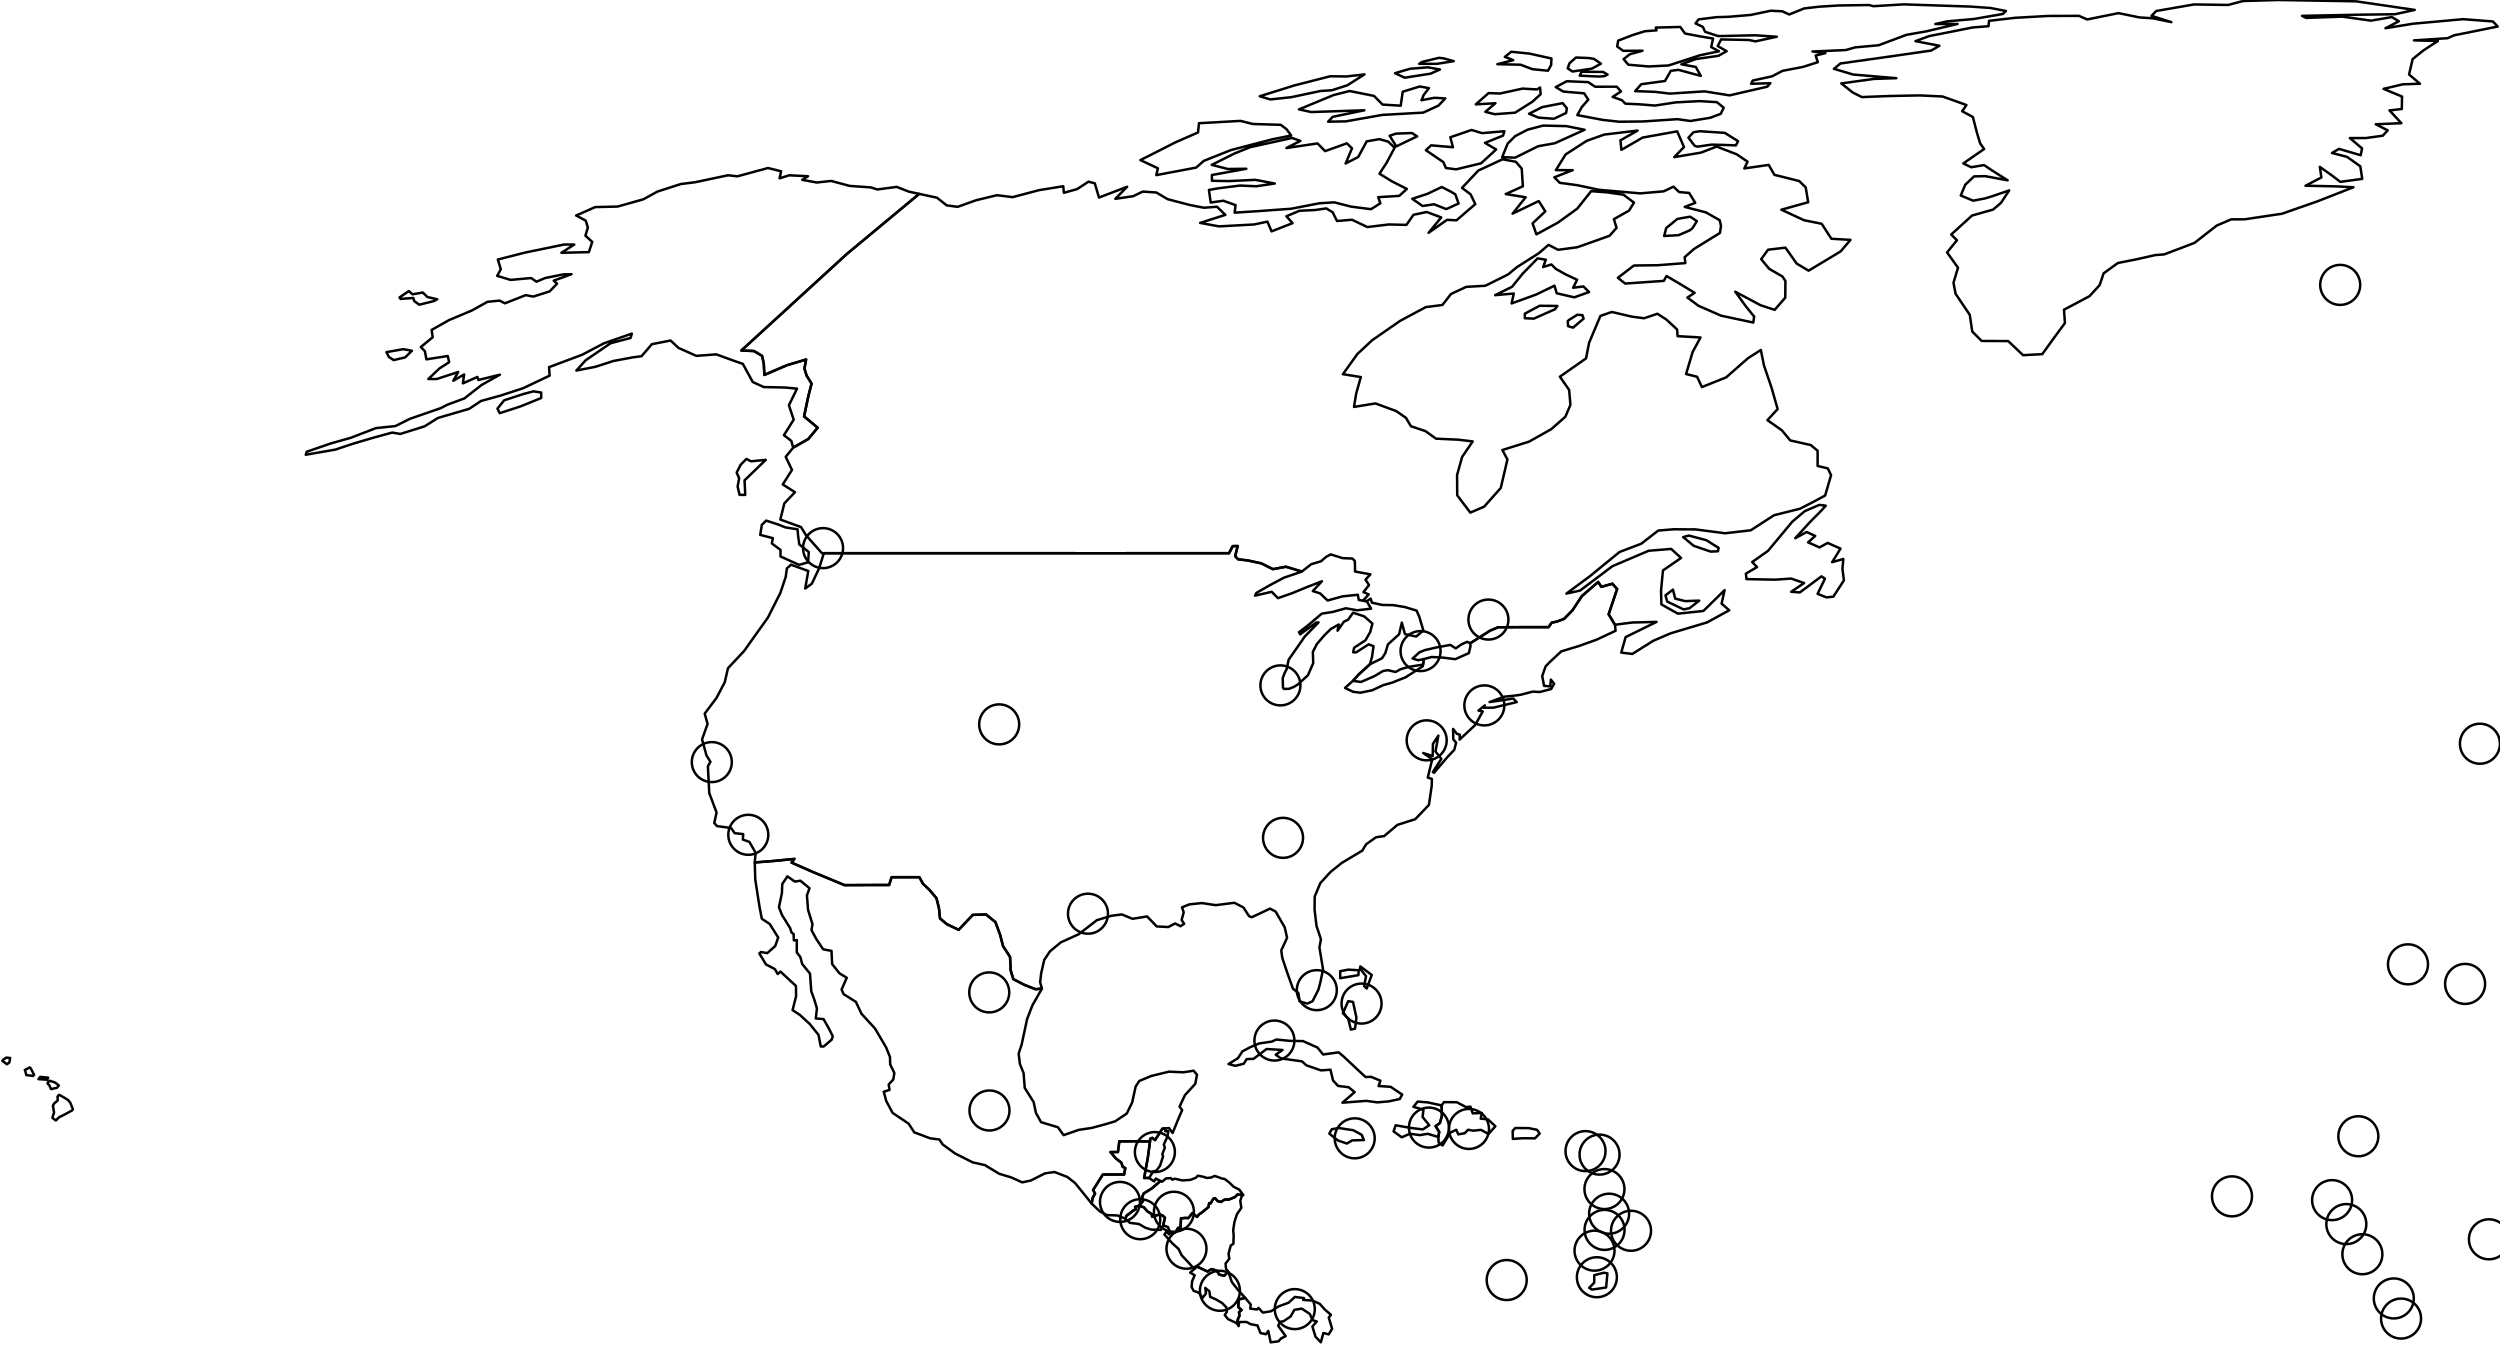
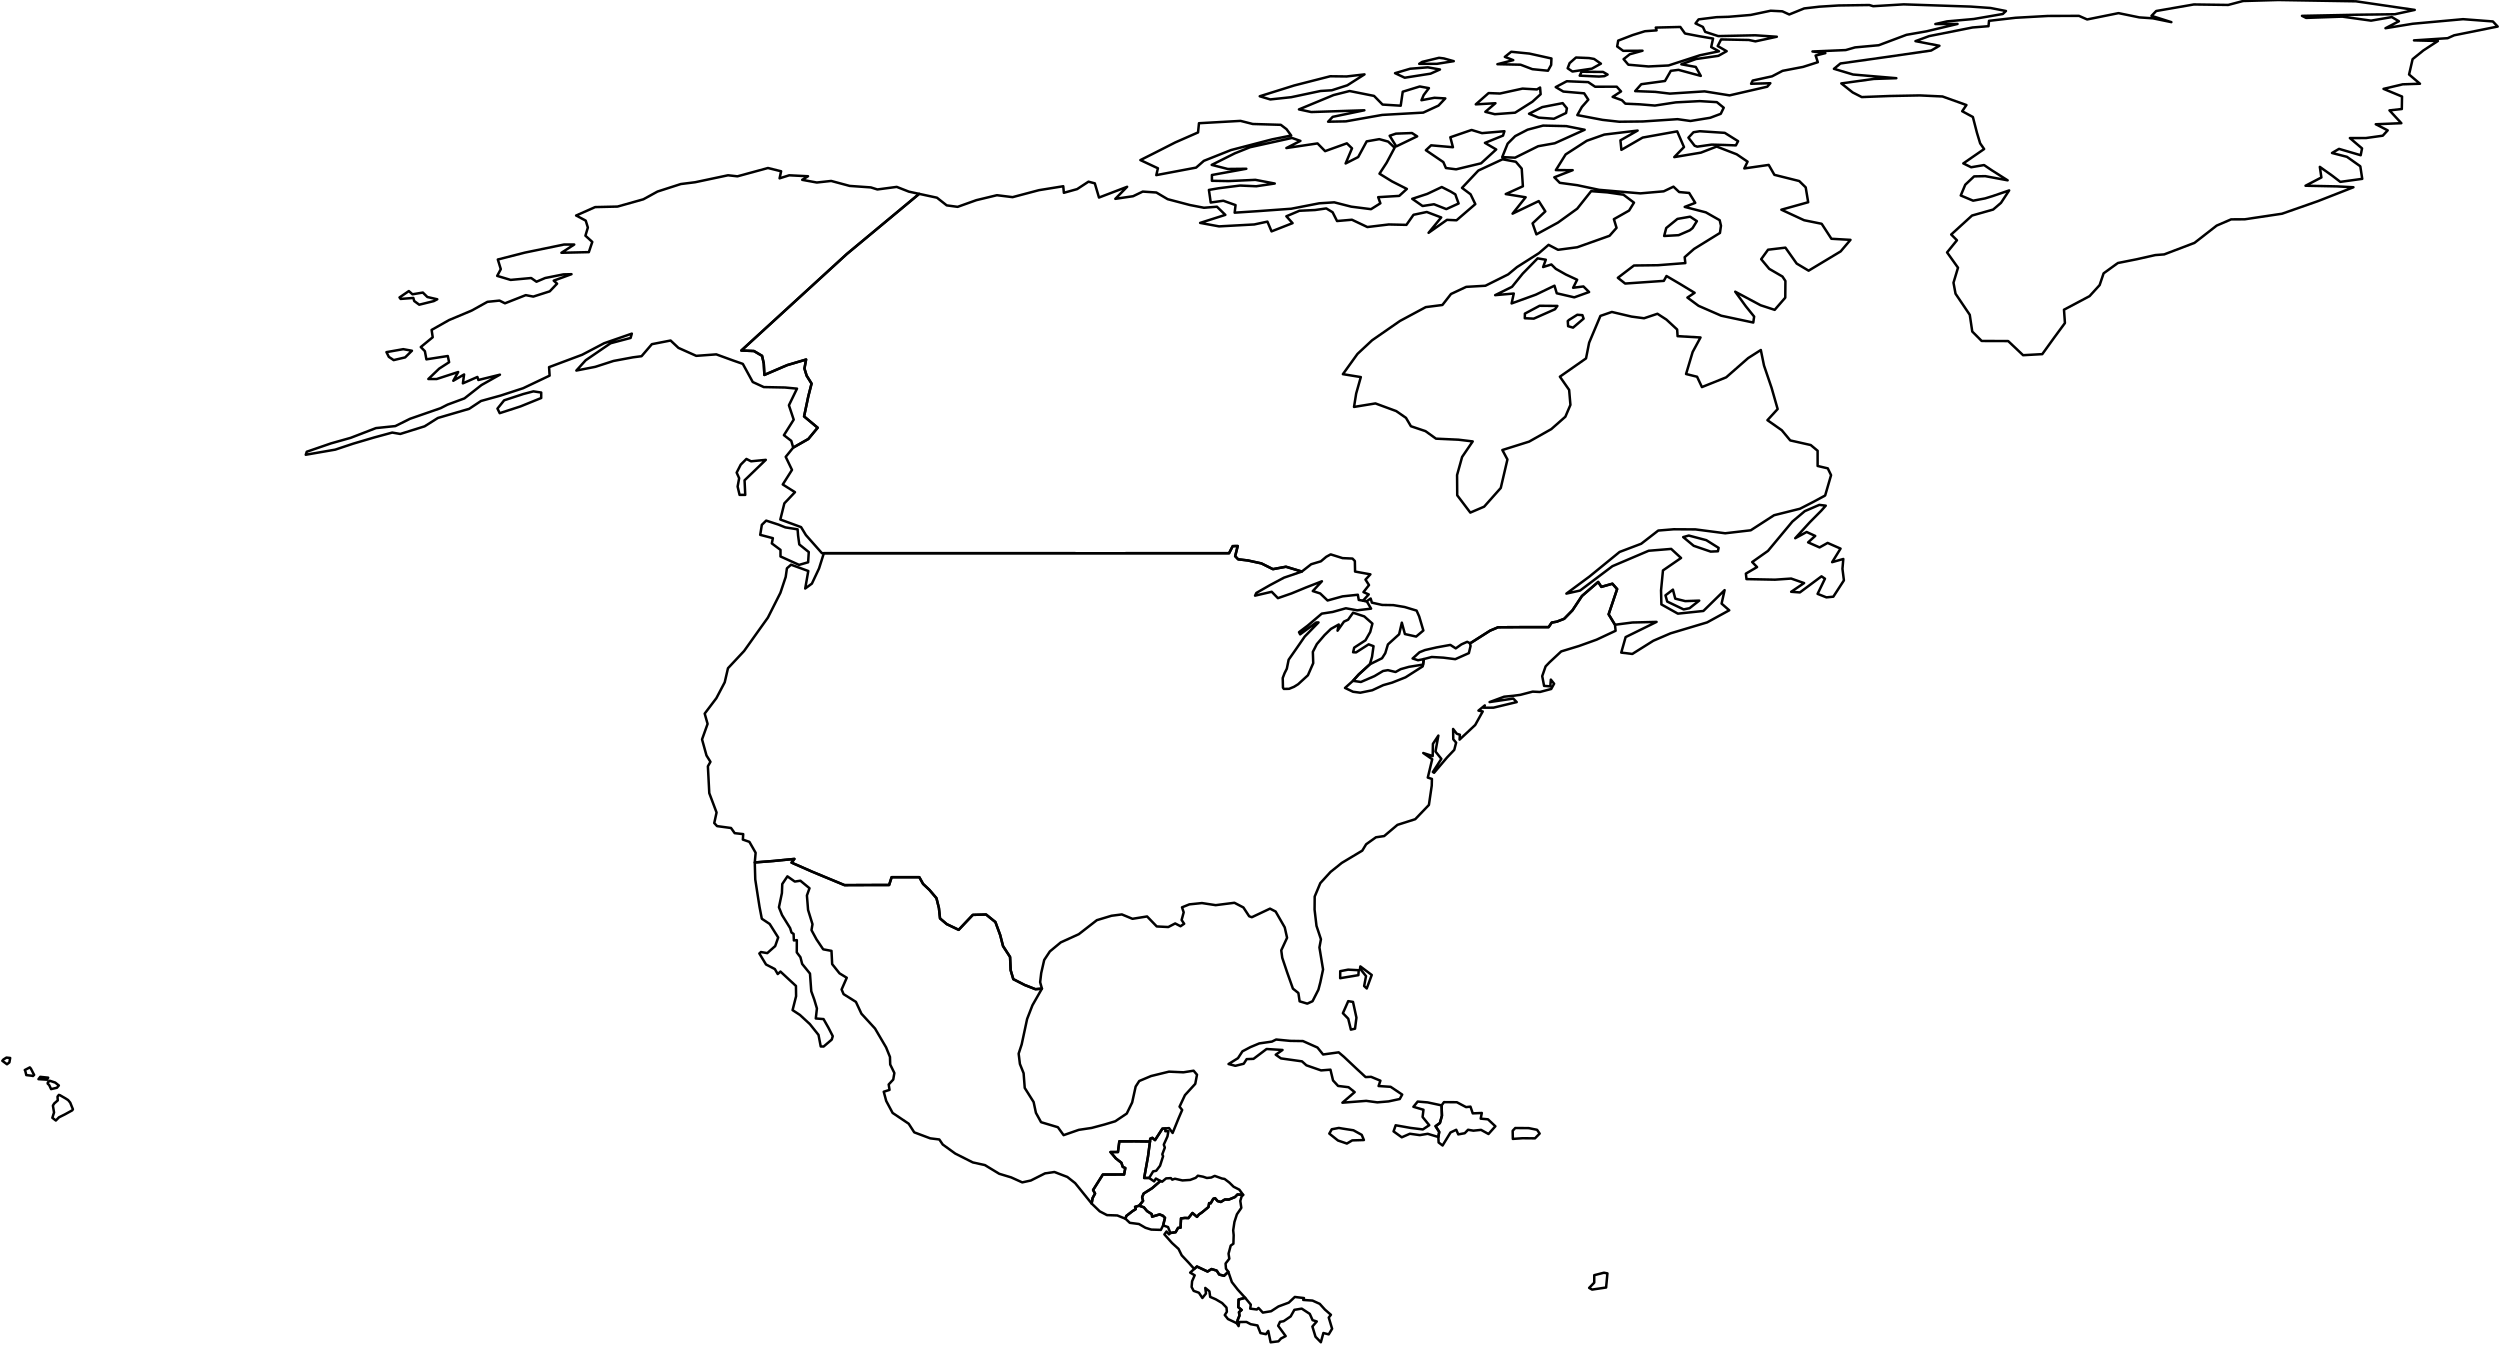
<svg xmlns="http://www.w3.org/2000/svg" enable_background="new 0 0 1000 538" height="538px" pretty_print="False" style="stroke-linejoin: round; stroke:#000; fill: none;" version="1.1" viewBox="0 0 1000 538" width="1000px">
  <defs>
    <style type="text/css">path { fill-rule: evenodd; }</style>
  </defs>
  <g class="" id="states">
    <path d="M542.009,411.473L542.575,407.07L541.202,400.77L539.287,400.464L537.159,405.282L539.292,407.479L540.355,411.85L542.009,411.473Z M543.354,390.063L543.493,388.089L539.248,387.861L536.092,388.468L536.07,391.278L543.354,390.063Z M548.693,389.987L544.143,386.57L544.005,387.442L546.409,390.443L545.658,394.412L546.7,395.385L548.693,389.987Z " data-name="bs" />
    <path d="M459.644,471.18L461.259,468.553L462.483,468.312L464.019,466.299L465.244,462.466L464.914,461.741L465.939,459.027L465.506,457.854L466.985,454.573L467.356,452.51L466.11,452.475L466.227,451.362L464.96,451.462L462.014,456.04L460.929,455.143L460.085,455.492L459.996,456.608L459.198,462.622L457.666,471.183L459.644,471.18Z " data-name="bz" />
    <path d="M670.1,239.456L669.169,235.852L666.191,238.141L666.883,240.622L673.459,243.765L675.819,243.283L679.685,240.248L674.103,240.45L670.1,239.456Z M687.168,220.509L687.447,219.152L682.523,216.066L675.514,214.218L673.281,214.838L677.483,218.323L684.275,220.641L687.168,220.509Z M323.252,224.916L323.508,220.824L319.716,217.772L319.237,214.271L319.039,211.733L314.139,210.955L311.383,209.841L306.472,208.242L304.731,209.94L304.089,213.94L309.145,215.266L308.735,217.368L312.198,219.955L312.194,222.582L319.629,225.948L323.252,224.916Z M723.97,208.855L728.54,204.246L730.298,202.267L727.737,201.947L721.911,204.462L716.958,208.626L707.194,220.357L700.883,224.818L702.821,226.832L698.354,229.444L698.593,231.642L709.995,231.868L716.473,231.425L721.635,233.228L716.473,236.715L719.943,236.972L728.596,230.537L729.981,231.48L727.039,237.55L730.57,238.95L733.332,238.674L737.565,232.145L736.982,227.532L737.321,223.598L732.856,224.866L736.212,219.443L731.052,217.171L727.826,218.971L723.254,216.947L726.083,214.375L722.668,212.798L718.093,215.286L723.97,208.855Z M298.565,183.582L296.28,185.876L294.664,189.044L295.663,191.294L295.046,194.625L295.827,197.943L298.098,197.957L297.823,192.128L306.318,183.941L300.42,184.517L298.565,183.582Z M633.444,127.457L632.96,126.057L630.91,125.907L627.639,127.957L627.106,128.429L627.246,130.474L629.222,131.057L633.444,127.457Z M622.007,123.692L622.948,122.374L615.846,122.309L609.955,125.449L609.92,127.296L613.519,127.453L622.007,123.692Z M618.319,103.889L615.044,103.349L609.086,109.445L604.817,114.724L598.067,118.06L605.506,117.411L604.645,121.371L614.325,117.868L621.788,114.28L622.707,117.314L629.712,118.939L635.635,116.812L633.371,114.579L629.251,115.103L630.856,111.907L626.367,109.821L622.317,107.531L620.548,105.786L617.25,106.812L618.319,103.889Z M671.448,94.066L675.899,92.138L677.026,91.241L678.747,88.46L676.066,86.67L670.974,87.566L666.493,91.201L665.661,94.394L671.448,94.066Z M583.444,81.397L582.553,78.957L582.14,77.749L580.234,76.607L576.706,74.813L570.902,77.558L564.898,79.53L569.03,82.402L573.599,81.702L578.525,83.644L583.444,81.397Z M610.252,78.909L602.304,77.622L609.154,74.512L608.687,67.446L606.334,64.707L601.025,63.715L591.342,68.217L584.806,75.153L588.228,77.713L590.123,81.644L582.611,88.114L578.793,87.94L571.435,93.122L576.482,86.979L570.712,84.791L565.401,85.917L562.571,89.943L555.499,89.787L546.945,90.819L540.776,87.895L534.819,88.411L533.049,84.903L530.513,83.369L526.009,84.011L519.78,84.307L514.547,86.512L517.023,89.257L508.622,92.547L506.967,88.65L501.698,89.785L487.631,90.551L480.058,89.159L490.133,85.949L486.78,82.689L481.584,83.102L475.987,82.014L467.065,79.672L462.538,77.001L457.095,76.635L453.235,78.488L446.135,79.533L450.846,74.719L439.599,79.017L437.92,73.339L435.393,72.668L430.86,75.639L425.55,77.119L425.302,74.496L415.569,76.072L405.037,78.86L398.773,78.083L390.52,80.072L383.057,82.74L378.681,82.15L374.783,79.078L367.67,77.546L367.67,77.546L338.701,101.619L296.537,140.208L301.58,140.413L304.827,142.334L305.506,145.381L305.755,149.97L314.832,146.066L322.44,143.81L321.776,147.415L322.66,150.278L324.625,153.439L323.332,158.488L321.631,166.563L327.061,171.089L323.337,175.59L317.286,179.041L317.286,179.042L314.285,182.737L316.795,187.962L313.106,193.787L317.985,196.874L313.743,201.337L312.13,207.803L320.427,210.84L322.35,214.016L328.768,221.268L329.541,221.286L346.17,221.286L363.553,221.286L369.309,221.286L387.157,221.286L404.43,221.286L421.996,221.286L439.572,221.287L459.47,221.286L479.505,221.281L491.621,221.286L493.089,218.445L495.084,218.409L494.065,222.471L495.263,223.725L499.136,224.18L504.557,225.361L509.163,227.66L514.386,226.695L520.729,228.624L520.729,228.624L524.478,225.691L528.355,224.527L530.5,222.72L532.272,221.755L537.03,223.248L540.99,223.426L541.942,224.417L542.027,228.621L548.155,229.737L546.198,231.847L547.601,234.025L545.391,236.844L547.489,237.775L545.201,240.265L545.192,240.275L546.693,240.503L548.268,239.414L548.751,241.055L552.84,241.974L557.341,242.052L561.869,242.808L566.635,244.241L567.667,246.559L569.342,252.2L566.459,254.629L561.962,253.618L560.732,249.069L559.654,253.702L555.167,257.777L554.115,261.253L552.816,263.298L547.942,265.722L547.942,265.722L543.516,269.756L541.186,272.329L544.362,272.793L549.779,270.45L553.223,268.397L555.16,268.063L558.228,268.801L560.277,267.66L563.594,266.733L569.228,265.832L569.228,265.832L569.228,265.832L569.515,263.629L569.194,263.714L567.199,264.093L565.042,263.398L567.81,260.893L569.985,260.027L574.657,258.96L580.139,257.962L582.304,259.348L584.586,257.742L586.877,256.726L587.96,257.264L587.987,257.378L596.038,252.26L599.245,250.907L608.385,250.856L619.452,250.85L620.687,249.032L622.736,248.662L625.677,247.52L628.963,244.158L632.783,238.396L639.265,232.796L640.551,234.747L644.958,233.486L646.854,235.627L643.451,245.727L645.99,249.898L652.948,249L662.62,248.759L650.25,254.84L648.499,261.044L652.927,261.581L661.33,256.304L668.225,253.335L682.855,248.957L691.691,244.119L688.635,241.437L689.842,236.06L681.351,244.389L671.148,245.46L664.557,241.764L664.417,236.171L665.186,228.173L672.417,223.193L668.481,219.564L659.472,220.302L644.967,226.473L632.03,236.223L626.557,237.442L635.813,230.591L647.838,220.78L656.485,217.504L663.306,212.218L669.506,211.709L678.196,211.762L690.074,213.31L700.3,212.117L709.622,206.093L719.997,203.496L724.982,200.938L730.06,198.203L732.429,190.063L731.108,187.343L727.047,186.386L727.042,180.305L724.302,178.019L716.098,176.169L712.709,172.089L706.977,168.074L711.058,163.617L708.639,155.148L705.602,146.214L704.328,140.006L699.261,143.233L690.474,150.935L680.775,154.832L678.828,150.698L674.425,149.604L677.058,140.798L680.201,134.989L671.033,134.467L670.859,131.797L666.554,127.824L662.972,125.51L657.623,127.304L652.62,126.639L644.745,124.783L640.171,126.358L635.652,137.084L634.411,143.359L623.961,150.674L627.653,155.957L628.169,161.952L626.146,166.69L620.519,171.647L611.635,176.653L600.942,180.009L602.973,183.787L600.307,195.188L593.666,202.663L588.126,205.039L582.887,198.121L582.83,190.015L584.846,182.775L589.081,176.568L583.381,175.877L574.393,175.465L570.193,172.457L564.368,170.495L562.387,167.134L558.493,164.437L550.169,161.372L541.607,162.77L542.471,157.411L544.327,150.831L537.16,149.664L542.986,141.569L548.843,136.111L560.004,128.373L570.308,122.846L576.958,121.996L580.403,117.594L586.49,114.745L594.161,114.299L603.264,109.761L606.789,106.843L615.59,101.248L619.425,97.938L623.217,99.92L630.9,98.904L643.818,94.315L646.621,91.142L645.555,87.67L651.627,84.231L653.594,81.05L649.385,77.887L642.942,76.953L636.457,76.467L630.892,83.468L623.186,89.036L614.563,93.74L613.032,89.348L618.127,84.557L615.499,80.432L605.032,85.459L610.252,78.909Z M520.161,56.357L516.806,55.184L500.032,58.89L493.935,61.329L484.683,65.955L491.113,67.592L498.52,67.505L484.767,70.001L484.766,72.312L491.415,72.438L502.164,71.938L509.897,73.408L502.505,74.505L496.03,74.221L487.479,75.299L483.565,75.973L484.292,81.01L489.335,80.296L494.217,82.039L493.864,85.069L503.165,84.46L516.476,83.497L527.684,81.323L533.702,80.935L540.482,82.663L548.405,83.671L552.152,81.321L551.277,78.868L559.689,78.356L562.74,75.567L556.842,72.581L551.796,69.477L554.654,65.089L557.849,59.094L555.261,56.633L551.718,55.661L546.669,56.551L543.274,62.821L538.251,65.383L540.802,59.334L538.742,57.332L530.047,60.454L527.006,57.367L514.561,59.215L520.161,56.357Z M566.858,54.545L564.801,53.214L558.372,53.456L555.872,54.303L558.515,58.559L566.858,54.545Z M695.23,56.471L689.91,53.142L679.933,52.492L677.387,52.893L675.373,55.071L677.849,58.297L678.902,58.668L684.639,57.847L689.543,57.976L694.347,58.154L695.23,56.471Z M648.177,56.138L655.046,52.226L641.723,53.831L634.719,56.308L626.253,61.777L622.35,68.044L629.067,68.072L621.731,70.922L623.903,73.128L630.92,74.078L639.649,75.931L656.145,77.348L665.482,76.532L669.392,74.666L671.664,76.819L675.666,77.181L678.097,81.141L673.89,82.761L682.347,84.946L687.869,88.078L688.387,90.299L687.978,93.179L677.627,99.569L673.872,102.865L674.137,105.234L663.188,106.084L653.582,106.202L647.148,111.118L650.054,113.422L665.525,112.35L666.599,110.407L672.142,113.661L677.844,117.123L674.968,119.03L679.422,122.332L688.495,126.286L701.308,129.015L701.657,126.628L698.331,122.514L694.096,116.68L704.238,122.099L709.873,123.941L714.107,119.063L714.161,112.393L712.981,110.613L707.694,107.539L704.474,103.674L707.217,99.885L714.168,99.059L718.671,105.425L723.442,108.271L736.261,100.561L740.184,95.943L732.565,95.508L728.671,89.516L721.643,88.092L712.548,83.881L723.272,80.896L722.279,74.949L719.682,72.409L709.757,69.933L707.485,65.966L697.728,67.37L699.022,64.663L694.681,61.724L686.67,58.623L680.371,61.057L669.713,62.843L673.592,58.825L670.878,52.545L657.061,55.028L648.555,59.941L648.177,56.138Z M588.637,51.985L580.13,54.908L581.175,58.89L572.445,58.132L570.358,60.089L577.34,64.842L578.367,67.211L582.448,67.731L592.424,65.327L598.47,59.783L593.984,57.153L601.197,54.242L601.77,52.49L592.791,53.254L588.637,51.985Z M615.269,58.486L621.908,57.301L633.861,51.907L626.532,50.445L617.222,50.235L611.037,51.873L606.08,54.439L603.057,57.459L600.884,62.843L606.03,63.073L615.269,58.486Z M478.445,67.042L481.546,64.336L492.385,60.028L508.85,55.74L516.474,54.211L514.611,51.671L512.33,49.93L501.101,49.597L496.214,48.355L479.589,49.289L479.218,52.973L470.133,56.958L461.351,61.425L456.156,64.035L463.166,67.313L462.52,70.048L478.445,67.042Z M626.428,45.193L626.757,43.319L625.074,41.253L616.904,42.839L611.619,45.504L615.458,47.055L621.582,47.499L626.428,45.193Z M616.028,35.016L614.79,35.772L608.998,35.44L599.978,37.411L595.441,37.229L590.315,41.744L598.172,41.291L594.138,44.734L597.929,45.683L606.041,45.074L612.963,40.689L616.252,37.694L616.028,35.016Z M569.48,38.013L571.563,35.255L567.906,34.59L561.092,36.689L560.284,42.277L553.026,41.83L549.616,38.364L539.823,36.406L533.426,38.028L519.592,43.758L524.497,44.817L545.746,44.112L533.08,46.737L531.249,48.682L538.333,48.546L552.904,45.965L569.301,45.043L575.388,42.24L578.117,39.366L573.776,39.113L568.589,40.091L569.48,38.013Z M635.29,32.853L626.719,32.492L622.295,34.837L625.323,36.623L633.66,37.33L635.319,39.873L632.75,42.786L630.933,46.038L641.063,47.957L647.694,48.694L657.133,48.588L671.013,47.668L676.178,48.394L684.08,47.112L688.298,45.531L689.489,43.081L686.743,40.861L679.886,40.449L670.319,40.948L661.959,42.223L655.92,41.73L650.152,41.471L648.761,40.077L645.056,38.756L648.413,36.575L646.695,34.68L638.038,34.692L635.29,32.853Z M545.797,29.757L538.643,30.584L532.104,30.505L517.697,34.186L503.898,38.508L503.898,38.508L508.109,39.772L516.487,38.877L528.217,36.392L532.734,36.11L538.934,34.115L545.797,29.757Z M641.757,30.462L643.029,29.819L641.226,28.779L632.633,28.697L631.889,30.264L639.59,30.623L641.757,30.462Z M572.222,29.467L575.981,27.797L571.143,26.929L564.063,27.494L558.026,29.27L561.889,31.087L572.222,29.467Z M581.499,24.466L577.545,23.368L575.626,23.122L568.891,24.747L567.687,25.526L574.779,25.532L581.499,24.466Z M636.752,27.461L640.359,25.469L637.628,23.577L635.606,23.22L630.388,23.004L627.841,25.252L627.068,27.317L628.973,28.608L636.752,27.461Z M620.459,25.983L620.575,23.39L611.757,21.431L604.483,20.707L601.939,22.754L605.291,24.056L598.971,25.678L608.223,25.881L612.945,27.671L619.187,28.291L620.459,25.983Z M684.48,18.821L685.218,15.425L679.6,14.47L674.001,13.4L672.13,10.782L662.321,11.029L662.627,12.147L657.972,12.491L653.115,14.004L647.277,16.25L646.868,18.586L649.259,20.332L657.003,20.292L651.914,21.707L649.442,23.657L651.332,25.881L659.379,26.585L667.419,26.189L679.968,22.105L687.578,20.52L684.48,18.821Z M778.023,2.295L769.752,2.02L761.499,1.747L749.279,2.479L747.712,2.011L735.429,2.19L727.76,2.67L721.674,3.372L715.698,5.792L712.933,4.527L708.284,4.293L700.286,5.976L691.463,6.719L686.576,6.869L679.428,7.755L678.211,9.364L681.153,10.77L682.078,12.745L687.283,14.435L702.093,14.115L710.723,14.695L702.166,16.545L699.519,15.992L688.44,15.773L687.088,18.424L690.658,20.475L687.365,22.332L678.391,23.616L672.543,25.724L678.31,26.78L680.317,30.356L671.389,27.942L668.325,28.333L665.992,32.395L656.51,33.685L654.075,36.443L662.097,36.746L667.948,37.447L681.829,36.549L691.827,38.15L706.9,34.683L708.131,33.285L700.444,33.506L701.095,32.217L708.83,30.526L713.035,28.333L721.222,26.764L727.126,24.882L726.255,22.213L730.131,21.259L724.995,20.593L738.3,20.027L742.028,18.956L751.495,18.092L762.585,13.931L770.622,12.526L783.007,9.585L774.145,9.61L778.825,8.548L789.486,7.599L801.113,5.602L802.379,4.399L796.221,3.196L788.253,2.635L778.023,2.295Z " data-name="ca" />
    <path d="M491.326,508.716L489.622,510.323L487.689,509.818L486.691,508.257L484.621,507.624L483.02,508.613L478.771,506.604L477.698,507.58L476.068,509.046L477.877,510.115L476.834,512.504L476.646,514.813L477.461,516.342L479.558,517.091L480.955,519.196L482.395,517.383L482.103,515.178L483.768,516.533L484.072,518.752L486.312,519.724L488.851,521.215L490.6,523.031L490.75,524.707L489.911,526.024L491.183,527.616L494.721,529.299L495.149,527.794L495.786,526.256L495.598,524.883L496.645,523.985L495.318,522.857L495.451,519.804L498.071,519.127L495.131,515.889L492.743,512.837L491.326,508.716Z " data-name="cr" />
    <path d="M526.987,419.016L521.176,416.432L516.045,416.347L510.466,415.806L508.767,416.639L503.713,417.365L500.168,418.843L496.978,420.53L495.192,423.266L491.422,425.609L494.134,426.327L497.489,425.498L498.671,423.648L501.401,423.542L506.63,419.601L513.004,419.99L510.299,421.885L512.396,423.364L520.793,424.539L522.563,426.13L528.432,428.163L532.177,427.868L533.219,432.186L535.232,434.375L539.411,434.882L541.864,436.851L536.968,441.082L546.476,440.343L550.944,440.943L555.416,440.566L559.899,439.604L560.874,437.827L556.248,434.724L551.438,434.412L552.159,432.277L548.418,430.73L546.244,430.835L542.557,427.415L537.569,422.718L535.469,420.936L529.241,421.793L526.987,419.016Z " data-name="cu" />
    <path d="M575.339,454.813L575.452,456.993L577.031,458.199L580.2,453.005L582.493,451.916L583.311,453.756L585.892,453.289L587.221,451.906L589.356,452.267L592.416,451.949L595.392,453.598L598.148,450.511L595.184,447.728L592.279,447.454L592.72,445.194L589.1,445.345L588.181,442.655L586.426,442.846L582.729,440.894L577.595,440.858L576.634,442.151L576.775,446.281L575.966,449.197L574.225,450.475L575.687,452.752L575.339,454.813Z " data-name="do" />
    <path d="M911.319,0L897.234,0.403L891.281,1.975L877.553,1.782L862.485,4.402L860.61,6.341L868.541,8.853L861.151,7.328L855.751,6.963L847.405,5.252L834.857,7.783L831.582,6.342L819.218,6.383L806.245,7.107L795.607,8.336L795.399,10.475L789.011,10.992L771.669,14.437L766.189,16.457L775.764,18.31L772.468,20.216L754.715,22.778L736.177,25.391L733.576,27.532L741.223,29.81L758.528,31.275L749.522,31.574L736.522,33.362L741.078,36.979L744.704,38.829L755.869,38.401L767.895,38.167L776.997,38.591L786.571,42.017L784.879,44.49L789.148,46.796L790.79,53.155L792.066,57.348L793.646,59.622L785.327,65.361L788.463,66.9L793.623,66.026L796.785,68.155L803.049,72.128L794.109,70.46L789.643,70.551L786.099,73.893L784.302,78.194L789.251,80.273L794.036,79.364L797.112,78.417L803.664,76.169L800.396,81.14L797.267,83.821L788.814,86.216L780.481,93.804L782.773,96.111L778.829,100.961L783.201,107.084L781.395,113.093L782.213,117.481L787.906,125.923L788.904,132.611L792.666,136.389L803.264,136.425L809.237,142.079L816.909,141.655L821.781,134.902L825.97,129.221L825.596,123.885L835.827,118.457L839.855,114.03L841.444,109.331L847.131,105.209L854.894,103.658L862.111,102.032L865.674,101.759L877.809,97.14L886.661,90.243L892.45,87.746L897.884,87.718L912.815,85.488L927.242,80.431L941.364,74.902L934.812,74.557L922.215,74.29L928.554,70.983L927.932,66.748L932.968,70.33L936.119,72.749L944.895,71.539L944.121,66.512L938.773,62.73L932.809,61.192L935.609,59.551L944.279,62.09L944.814,59.359L939.955,55.232L946.397,55.214L953.109,54.276L955.072,52.146L950.311,49.702L960.533,49.272L955.793,44.151L960.725,43.604L960.809,38.616L953.415,35.545L961.091,33.729L967.984,33.493L963.632,29.795L965.045,23.656L969.332,20.186L975.156,16.396L965.603,16.151L979.072,15.273L981.668,14.115L999.07,10.617L997.152,8.578L985.231,7.67L965.115,9.499L954.198,11.29L959.552,8.505L956.74,6.832L948.427,8.258L936.9,6.654L922.449,7.163L920.803,6.34L942.573,5.893L957.965,5.693L965.887,3.962L942.399,0.527L911.319,0Z " data-name="gl" />
    <path d="M459.996,456.608L453.898,456.525L447.729,456.538L447.18,460.808L444.192,460.827L446.337,463.358L448.568,465.11L449.103,466.754L450.12,467.214L449.644,469.798L441.14,469.82L437.234,476.004L438.018,477.421L437.053,479.2L436.653,481.409L439.901,484.539L442.788,486.044L446.918,486.181L450.198,487.504L450.51,486.392L452.975,484.478L454.305,483.639L454.042,482.746L455.643,482.279L457.22,480.353L456.847,478.865L457.469,477.407L460.843,475.284L464.183,472.391L462.348,471.422L461.649,472.553L459.644,471.18L457.666,471.183L459.198,462.622L459.996,456.608Z " data-name="gt" />
    <path d="M497.262,477.943L495.727,475.856L493.436,474.694L491.698,472.994L489.827,471.576L488.794,471.408L485.882,470.356L484.494,471.014L482.742,471.192L481.213,470.677L479.146,470.284L478.275,471.134L476.051,471.973L472.966,472.171L469.964,471.486L468.894,471.863L468.348,471.245L466.441,471.354L464.838,472.687L464.183,472.391L460.843,475.284L457.469,477.407L456.847,478.865L457.22,480.353L455.643,482.279L457.536,482.917L458.816,484.431L460.702,485.647L460.852,486.668L463.852,485.765L465.167,486.306L465.993,487.127L465.25,490.165L467.21,490.825L468.149,493.198L470.244,492.886L471.228,491.153L472.209,491.086L472.406,487.356L473.98,487.177L475.361,487.231L476.984,485.207L478.8,486.74L479.569,485.799L480.877,484.897L483.394,482.808L483.655,481.247L484.286,481.313L485.316,479.5L486.031,479.279L487.048,480.438L488.343,480.781L489.904,479.817L491.581,479.812L493.982,478.821L495.004,477.788L497.262,477.943Z " data-name="hn" />
    <path d="M576.634,442.151L571.052,440.96L567.072,440.625L565.362,442.719L569.39,443.902L569.031,446.799L571.695,450.084L569.142,451.773L564.227,451.164L558.269,450.111L557.425,452.556L560.709,454.919L563.947,453.501L567.917,454.05L571.087,453.524L575.339,454.813L575.687,452.752L574.225,450.475L575.966,449.197L576.775,446.281L576.634,442.151Z " data-name="ht" />
    <path d="M540.897,456.154L545.554,456.012L544.686,453.935L541.38,452.114L537.015,451.434L535.541,451.178L532.708,451.707L531.721,453.44L535.188,456.204L538.752,457.421L540.897,456.154Z " data-name="jm" />
    <path d="M414.19,395.682L409.906,394.012L405.321,391.658L404.264,388.089L404.023,382.775L401.217,378.45L400.07,374.006L398.162,368.821L394.428,365.804L389.125,365.95L383.467,371.931L378.716,369.659L376.006,367.373L375.569,363.215L374.583,359.269L371.766,355.948L369.223,353.56L367.729,350.882L356.652,350.88L355.647,353.996L350.567,353.999L337.815,354.053L324.992,348.731L316.63,345.054L317.752,343.574L309.364,344.395L301.909,344.978L302.104,351.779L303.034,357.816L303.815,362.769L304.722,367.491L307.874,369.587L311.278,374.992L310.087,378.412L306.919,381.246L304.368,380.816L303.742,381.388L306.406,385.795L309.942,387.633L311.09,389.611L312.188,388.634L315.832,392.022L318.379,394.376L318.436,398.491L317.029,404.046L319.97,405.974L323.949,409.643L327.405,413.967L328.291,418.578L329.445,418.615L332.701,415.829L333.107,414.47L331.368,411.083L329.415,407.635L326.316,407.384L326.768,403.381L325.709,399.824L324.507,396.498L323.992,389.434L320.866,385.57L320.172,382.883L318.709,380.952L318.732,376.06L317.554,376.165L317.43,373.562L316.602,373.021L316.05,371.237L312.817,366.023L311.573,362.906L312.764,357.233L312.904,353.609L314.969,350.542L317.915,352.623L320.161,352.294L323.8,355.29L322.765,358.19L323.23,363.976L324.994,369.683L324.596,372.049L326.594,375.736L329.276,379.73L332.596,380.348L332.867,385.643L335.803,389.333L338.698,391.104L336.641,395.797L337.431,397.652L342.362,400.752L344.574,405.485L350.011,411.412L354.437,418.952L355.988,422.78L356.082,425.797L357.745,429.202L357.295,431.824L355.473,433.791L355.809,435.954L353.499,436.694L354.489,440.389L357.046,445.172L363.471,449.477L365.7,452.937L372.099,455.338L375.729,455.791L377.105,457.817L382.123,461.442L389.129,464.969L393.949,466.032L399.685,469.511L404.467,470.954L408.899,472.954L412.331,472.206L418.002,469.352L421.769,468.801L426.935,470.779L430.059,473.243L436.653,481.409L437.053,479.2L438.018,477.421L437.234,476.004L441.14,469.82L449.644,469.798L450.12,467.214L449.103,466.754L448.568,465.11L446.337,463.358L444.192,460.827L447.18,460.808L447.729,456.538L453.898,456.525L459.996,456.608L460.085,455.492L460.929,455.143L462.014,456.04L464.96,451.462L466.227,451.362L467.625,451.236L469.05,453.184L471.456,447.265L472.865,443.987L471.821,442.666L473.984,438.049L478.101,433.541L478.802,429.889L477.44,428.281L473.373,428.924L467.596,428.66L460.416,430.418L455.698,432.404L454.262,434.621L452.866,440.991L450.706,445.415L446.101,448.509L441.776,449.81L436.655,451.173L431.52,451.94L425.445,454.059L423.15,450.886L416.425,448.874L414.371,445.14L413.449,440.813L409.894,435.167L409.443,429.286L407.962,425.588L407.46,421.452L408.675,417.748L410.848,407.584L412.971,402.12L416.773,395.455L414.19,395.682Z " data-name="mx" />
    <path d="M497.262,477.943L495.004,477.788L493.982,478.821L491.581,479.812L489.904,479.817L488.343,480.781L487.048,480.438L486.031,479.279L485.316,479.5L484.286,481.313L483.655,481.247L483.394,482.808L480.877,484.897L479.569,485.799L478.8,486.74L476.984,485.207L475.361,487.231L473.98,487.177L472.406,487.356L472.209,491.086L471.228,491.153L470.244,492.886L468.149,493.198L467.599,493.734L466.601,492.592L465.76,493.765L468.804,497.191L471.416,499.574L472.682,502.131L475.565,505.191L477.698,507.58L478.771,506.604L483.02,508.613L484.621,507.624L486.691,508.257L487.689,509.818L489.622,510.323L491.326,508.716L490.39,507.47L490.223,505.42L491.726,503.48L491.416,501.477L492.286,498.233L493.361,497.488L493.468,494.073L493.273,492.118L493.775,488.775L494.761,485.723L496.529,483.14L496.116,480.364L496.619,478.671L497.262,477.943Z " data-name="ni" />
    <path d="M508.256,536.918L511.382,536.531L512.397,535.407L514.264,534.438L511.269,530.321L512,528.743L513.47,528.478L516.261,526.572L517.749,523.934L520.695,523.451L523.913,525.559L525.036,528.065L526.703,528.585L524.957,530.611L526.204,534.706L528.338,536.894L529.353,533.207L531.483,533.751L532.843,531.497L531.501,527.029L532.366,525.92L529.959,523.824L527.899,521.542L525,520.232L521.294,519.973L521.583,519.227L517.924,518.782L515.522,521.049L511.386,522.579L508.445,524.494L505.132,525.042L503.397,523.179L502.733,523.796L500.088,523.455L500.313,521.848L498.071,519.127L495.451,519.804L495.318,522.857L496.645,523.985L495.598,524.883L495.786,526.256L495.149,527.794L494.721,529.299L495.431,530.446L495.72,528.8L498.586,528.788L500.275,529.676L502.989,530.18L504.192,533.231L506.375,533.677L507.304,532.387L508.256,536.918Z " data-name="pa" />
    <path d="M615.86,453.425L614.813,451.918L611.504,451.25L606.11,451.206L605.067,452.314L605.139,455.56L609.023,455.292L613.989,455.337L615.86,453.425Z " data-name="pr" />
    <path d="M465.25,490.165L465.993,487.127L465.167,486.306L463.852,485.765L460.852,486.668L460.702,485.647L458.816,484.431L457.536,482.917L455.643,482.279L454.042,482.746L454.305,483.639L452.975,484.478L450.51,486.392L450.198,487.504L451.925,489.132L455.574,489.603L458.184,491.111L460.512,491.838L464.352,491.951L465.25,490.165Z " data-name="sv" />
    <path d="M642.438,515.002L642.971,509.351L641.585,509.086L637.704,510.072L637.693,513.068L635.663,515.154L636.832,515.836L642.438,515.002Z " data-name="tt" />
    <path d="M23.584,446.936L25.963,445.751L28.906,444.132L29.16,443.711L28.09,441.054L27.255,440.039L26.237,439.381L24.013,438.1L23.545,437.959L23.001,438.667L23.11,440.158L21.683,441.395L21.16,442.238L21.615,444.999L20.942,447.119L22.333,448.205L23.584,446.936Z M22.773,435.103L23.535,434.192L22.088,433.029L19.922,432.308L19.126,432.958L19.073,433.432L19.684,434.048L20.443,435.645L22.773,435.103Z M19.26,431.062L16.105,430.738L15.394,431.662L18.862,431.882L19.26,431.062Z M13.647,429.96L12.355,427.454L11.924,426.966L9.916,428.012L10.097,428.314L10.518,430.034L12.74,430.3L13.186,430.398L13.647,429.96Z M3.759,424.957L4.064,423.19L2.593,423.029L1.407,423.772L0.93,424.325L2.795,425.707L3.759,424.957Z M495.084,218.409L493.089,218.445L491.621,221.286L479.505,221.281L459.47,221.286L439.572,221.287L421.996,221.286L404.43,221.286L387.157,221.286L369.309,221.286L363.553,221.286L346.17,221.286L329.541,221.286L327.624,227.363L324.757,233.448L322.081,235.407L323.313,228.402L316.419,225.882L314.769,227.33L314.281,230.775L312.167,237.123L307.154,247.052L302.378,253.734L297.648,260.387L291.193,267.291L289.886,272.921L286.553,279.259L281.877,285.441L283.038,289.555L280.818,295.755L282.593,302.183L284.182,304.728L283.155,306.515L283.712,317.26L286.626,325.005L285.703,329.211L286.827,330.445L292.412,331.199L293.875,333.263L297.284,333.646L297.141,335.831L299.758,336.741L302.248,341.108L301.909,344.978L309.364,344.395L317.752,343.574L316.63,345.054L324.992,348.731L337.815,354.053L350.567,353.999L355.647,353.996L356.652,350.88L367.729,350.882L369.223,353.56L371.766,355.948L374.583,359.269L375.569,363.215L376.006,367.373L378.716,369.659L383.467,371.931L389.125,365.95L394.428,365.804L398.162,368.821L400.07,374.006L401.217,378.45L404.023,382.775L404.264,388.089L405.321,391.658L409.906,394.012L414.19,395.682L416.773,395.455L416.055,392.873L416.485,389.228L417.682,383.989L419.94,380.574L424.31,376.952L431.504,373.684L438.741,368.069L444.601,366.301L448.737,365.771L452.989,367.522L458.836,366.578L462.696,370.579L467.321,370.814L470.074,369.377L472.208,370.495L473.666,369.499L472.645,368.004L473.478,364.935L472.806,362.926L475.752,361.747L480.78,361.226L486.28,362.062L493.77,361.112L497.357,362.982L499.667,366.509L500.735,366.887L508.005,363.455L510.253,364.615L513.891,370.946L514.832,375.114L512.5,380.148L512.901,383.116L514.848,388.924L517.167,395.455L519.353,397.201L519.85,400.533L522.914,401.453L525.011,400.495L527.371,395.859L528.141,392.905L529.224,387.785L527.774,378.981L528.376,375.704L526.594,370.34L525.831,363.867L525.877,358.62L528.121,353.254L532.214,348.775L536.694,345.175L544.908,340.257L546.456,337.709L550.379,334.914L553.671,334.426L558.973,329.949L566.093,327.679L571.562,321.974L572.698,314.248L572.765,311.572L571.112,311.038L572.884,303.691L569.306,301.211L573.074,302.417L573.164,297.545L575.348,294.241L574.197,300.602L576.541,303.544L573.149,308.795L573.634,309.102L578.859,302.939L581.705,299.95L582.447,297.052L581.305,295.691L581.246,291.589L582.704,293.491L583.947,293.887L583.829,295.847L590.083,289.992L593.088,284.584L591.384,284.24L593.918,282.169L593.443,283.085L597.368,283.07L606.684,280.835L605.311,279.427L595.84,280.826L601.654,278.676L605.339,278.31L608.125,277.94L613.072,276.649L615.97,276.792L620.483,275.594L621.643,273.487L620.336,271.851L620.114,274.54L617.635,274.355L616.886,270.454L618.237,266.563L619.817,264.914L624.488,260.565L631.601,258.397L638.641,255.867L646.238,252.31L645.99,249.898L643.451,245.727L646.854,235.627L644.958,233.486L640.551,234.747L639.265,232.796L632.783,238.396L628.963,244.158L625.677,247.52L622.736,248.662L620.687,249.032L619.452,250.85L608.385,250.856L599.245,250.907L596.038,252.26L587.987,257.378L588.227,258.403L587.54,261.254L582.11,263.67L577.365,263.064L572.702,262.792L569.515,263.629L569.228,265.832L569.228,265.832L569.078,266.552L562.205,270.935L556.815,273.063L553.302,274.057L548.925,276.098L544.127,277.082L541.212,276.703L538.008,275.175L541.186,272.329L541.186,272.329L543.516,269.756L547.942,265.722L547.942,265.722L547.942,265.722L548.815,262.718L549.411,258.47L547.47,257.738L542.427,260.961L541.248,260.9L541.682,259.056L546.189,256.125L548.093,252.78L548.964,249.437L545.71,246.561L541.241,245.083L539.233,247.889L537.599,248.64L535.023,252.274L535.496,249.806L532.357,251.568L529.821,254.035L526.741,257.633L525.144,260.741L525.288,265.272L523.162,270.111L519.257,273.696L517.616,274.716L515.644,275.528L513.548,275.568L513.183,275.067L513.09,271.196L513.821,269.287L514.728,267.475L515.457,263.886L518.35,259.741L521.879,254.633L527.405,248.974L526.491,249L520.054,253.74L519.611,252.871L523.101,250.22L528.712,245.452L533.059,244.787L538.343,243.308L542.71,244.088L542.896,244.122L548.432,243.454L546.693,240.503L546.693,240.503L545.192,240.275L545.201,240.265L545.192,240.275L543.503,239.975L543.133,237.899L537.017,238.547L531.028,240.197L528.071,237.373L525.122,236.427L528.764,232.513L522.441,234.971L516.605,237.374L511.17,239.26L508.682,236.713L502.025,238.258L502.544,237.169L508.01,234.042L513.58,231.073L520.729,228.624L520.729,228.624L520.729,228.624L514.386,226.695L509.163,227.66L504.557,225.361L499.136,224.18L495.263,223.725L494.065,222.471L495.084,218.409Z M208.205,162.566L216.48,159.207L216.483,157.018L213.369,156.543L209.306,157.616L201.659,160.124L198.987,163.438L199.879,165.267L208.205,162.566Z M162.06,142.96L164.771,140.297L161.304,139.669L154.584,140.855L155.528,142.741L157.469,144.042L162.06,142.96Z M163.533,116.431L159.812,118.975L160.248,119.571L165.336,119.179L165.683,120.407L167.694,121.883L173.506,120.447L174.9,119.709L170.949,118.805L169.139,117.022L164.994,117.716L163.533,116.431Z M312.442,68.511L307.18,67.203L294.979,70.529L291.213,70.11L278.057,72.896L272.328,73.616L263.004,76.619L257.351,79.715L247.013,82.627L238.061,82.836L230.45,86.207L234.291,88.25L235.144,91.018L234.171,94.278L236.913,96.773L235.534,100.852L224.572,101.109L229.688,97.817L225.573,97.817L209.994,101.036L199.129,103.805L200.321,107.67L198.879,110.356L204.251,111.962L212.47,111.21L214.592,112.689L218.063,111.208L225.364,109.751L228.595,109.675L221.497,112.259L222.825,113.467L219.888,116.542L213.314,118.637L210.295,118.055L201.987,121.322L199.8,120.238L194.972,120.733L188.687,124.221L179.618,128.029L172.646,131.971L173.085,134.903L168.321,138.815L169.954,140.478L170.564,143.738L179.109,142.405L179.645,144.883L175.689,147.44L171.342,151.605L174.661,151.611L183.275,148.808L181.322,152.3L185.635,149.786L185.156,153.341L190.956,150.791L191.349,151.997L199.967,149.873L192.599,154.015L185.782,159.356L179.015,161.851L176.247,163.268L164.006,167.515L158.134,170.432L150.382,171.237L140.249,175.14L132.417,177.347L122.706,180.694L122.303,181.9L134.112,179.852L141.309,177.456L149.563,175.021L156.879,173.03L160.118,173.578L169.846,170.531L175.149,167.191L187.672,163.528L192.398,160.395L200.197,158.242L209.244,155.294L219.845,150.252L219.628,146.858L232.856,141.906L241.649,137.296L252.725,133.453L252.237,135.181L244.221,137.305L234.27,144.107L230.547,148.216L238.126,146.733L245.406,144.381L253.179,142.931L256.619,142.485L260.748,137.67L268.241,136.208L271.375,139.153L278.495,142.34L286.519,141.748L293.33,144.229L297.13,145.551L301.102,152.809L305.517,154.831L314.003,155.003L318.8,155.458L315.564,162.12L317.481,167.856L313.569,174.07L316.512,176.349L317.286,179.042L317.286,179.042L323.337,175.59L327.061,171.089L321.631,166.563L323.332,158.488L324.626,153.439L322.66,150.278L321.776,147.415L322.44,143.81L314.832,146.066L305.755,149.97L305.506,145.381L304.827,142.334L301.581,140.413L296.537,140.208L338.701,101.619L367.67,77.546L367.67,77.546L367.67,77.546L363.551,76.658L358.697,74.756L350.957,75.784L348.33,74.962L339.877,74.368L332.476,72.378L326.728,73.007L320.89,71.938L323.2,70.496L315.679,70.121L311.833,71.333L312.442,68.511Z " data-name="us" />
  </g>
-   <g class="" id="cities">
-     <circle cx="986.04" cy="393.562" data-name="Bir Lehlou" data-state-code="eh" r="8" />
-     <circle cx="638.75" cy="510.891" data-name="Port-of-Spain" data-state-code="tt" r="8" />
-     <circle cx="963.195" cy="385.735" data-name="Laayoune" data-state-code="ma" r="8" />
-     <circle cx="641.777" cy="475.628" data-name="Roseau" data-state-code="dm" r="8" />
-     <circle cx="938.531" cy="489.639" data-name="Banjul" data-state-code="gm" r="8" />
-     <circle cx="652.408" cy="492.308" data-name="Bridgetown" data-state-code="bb" r="8" />
-     <circle cx="641.821" cy="491.957" data-name="Kingstown" data-state-code="vc" r="8" />
-     <circle cx="643.646" cy="485.481" data-name="Castries" data-state-code="lc" r="8" />
-     <circle cx="634.208" cy="460.449" data-name="Basseterre" data-state-code="kn" r="8" />
-     <circle cx="637.808" cy="500.267" data-name="Saint George's" data-state-code="gd" r="8" />
-     <circle cx="639.82" cy="461.844" data-name="Saint John's" data-state-code="ag" r="8" />
-     <circle cx="469.571" cy="484.708" data-name="Tegucigalpa" data-state-code="hn" r="8" />
-     <circle cx="936.081" cy="113.956" data-name="Reykjavík" data-state-code="is" r="8" />
-     <circle cx="571.574" cy="451.036" data-name="Port-au-Prince" data-state-code="ht" r="8" />
-     <circle cx="474.588" cy="499.491" data-name="Managua" data-state-code="ni" r="8" />
-     <circle cx="960.424" cy="527.426" data-name="Freetown" data-state-code="sl" r="8" />
-     <circle cx="517.917" cy="523.649" data-name="Panama City" data-state-code="pa" r="8" />
-     <circle cx="944.952" cy="501.69" data-name="Bissau" data-state-code="gw" r="8" />
-     <circle cx="487.966" cy="516.314" data-name="San Jose" data-state-code="cr" r="8" />
-     <circle cx="456.098" cy="487.681" data-name="San Salvador" data-state-code="sv" r="8" />
-     <circle cx="541.879" cy="455.328" data-name="Kingston" data-state-code="jm" r="8" />
-     <circle cx="447.996" cy="480.77" data-name="Guatemala" data-state-code="gt" r="8" />
-     <circle cx="943.333" cy="454.499" data-name="Nouakchott" data-state-code="mr" r="8" />
-     <circle cx="995.573" cy="495.721" data-name="Bamako" data-state-code="ml" r="8" />
-     <circle cx="957.518" cy="519.375" data-name="Conakry" data-state-code="gn" r="8" />
-     <circle cx="595.371" cy="247.825" data-name="Ottawa" data-state-code="ca" r="8" />
-     <circle cx="461.955" cy="460.828" data-name="Belmopan" data-state-code="bz" r="8" />
-     <circle cx="892.795" cy="478.543" data-name="Praia" data-state-code="cv" r="8" />
-     <circle cx="544.623" cy="401.427" data-name="Nassau" data-state-code="bs" r="8" />
-     <circle cx="991.969" cy="297.491" data-name="Lisbon" data-state-code="pt" r="8" />
-     <circle cx="509.769" cy="416.221" data-name="Havana" data-state-code="cu" r="8" />
-     <circle cx="587.591" cy="451.574" data-name="Santo Domingo" data-state-code="do" r="8" />
-     <circle cx="284.724" cy="304.837" data-name="San Francisco" data-state-code="us" r="8" />
-     <circle cx="399.671" cy="289.75" data-name="Denver" data-state-code="us" r="8" />
-     <circle cx="435.193" cy="365.482" data-name="Houston" data-state-code="us" r="8" />
-     <circle cx="526.723" cy="396.065" data-name="Miami" data-state-code="us" r="8" />
-     <circle cx="513.215" cy="335.138" data-name="Atlanta" data-state-code="us" r="8" />
-     <circle cx="512.164" cy="274.157" data-name="Chicago" data-state-code="us" r="8" />
-     <circle cx="602.683" cy="512.021" data-name="Caracas" data-state-code="ve" r="8" />
-     <circle cx="932.844" cy="480.052" data-name="Dakar" data-state-code="sm" r="8" />
-     <circle cx="395.7" cy="396.959" data-name="Monterrey" data-state-code="mx" r="8" />
-     <circle cx="329.223" cy="219.25" data-name="Vancouver" data-state-code="ca" r="8" />
-     <circle cx="568.222" cy="260.434" data-name="Toronto" data-state-code="ca" r="8" />
-     <circle cx="299.322" cy="333.919" data-name="Los Angeles" data-state-code="us" r="8" />
-     <circle cx="570.673" cy="296.138" data-name="Washington, D.C." data-state-code="us" r="8" />
-     <circle cx="593.739" cy="282.161" data-name="New York" data-state-code="us" r="8" />
-     <circle cx="395.791" cy="444.199" data-name="Mexico City" data-state-code="mx" r="8" />
-   </g>
</svg>
